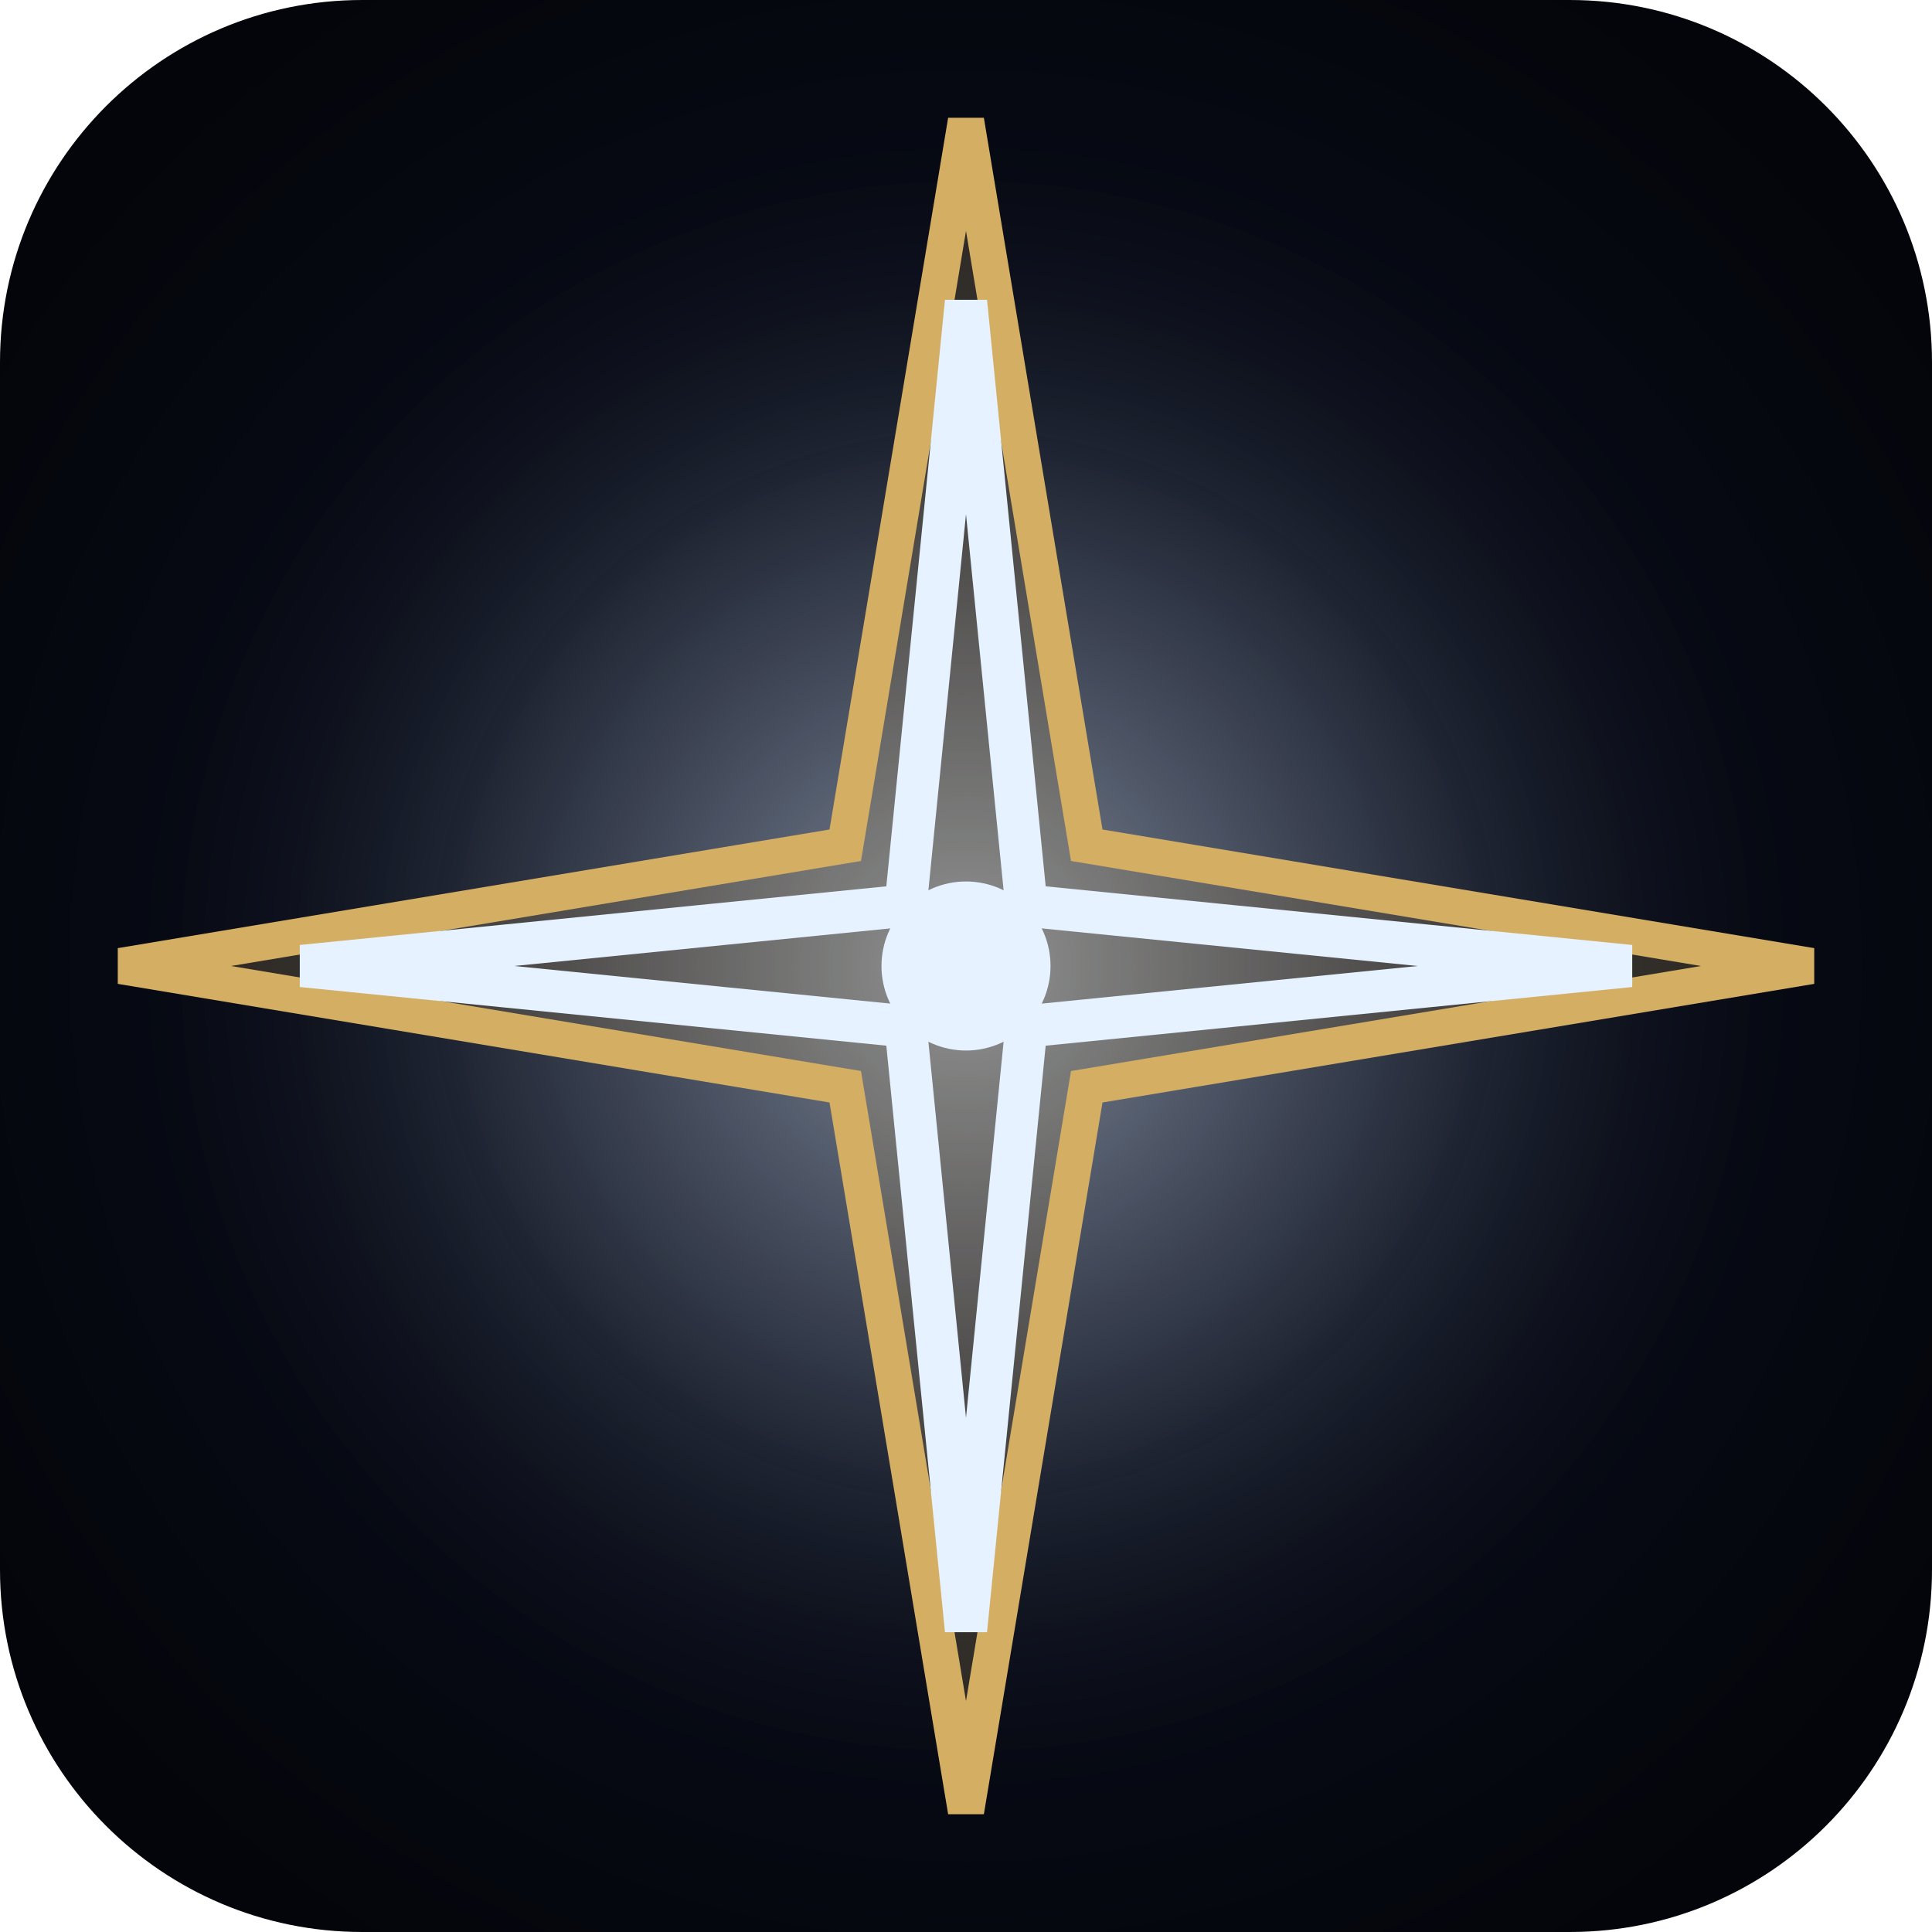
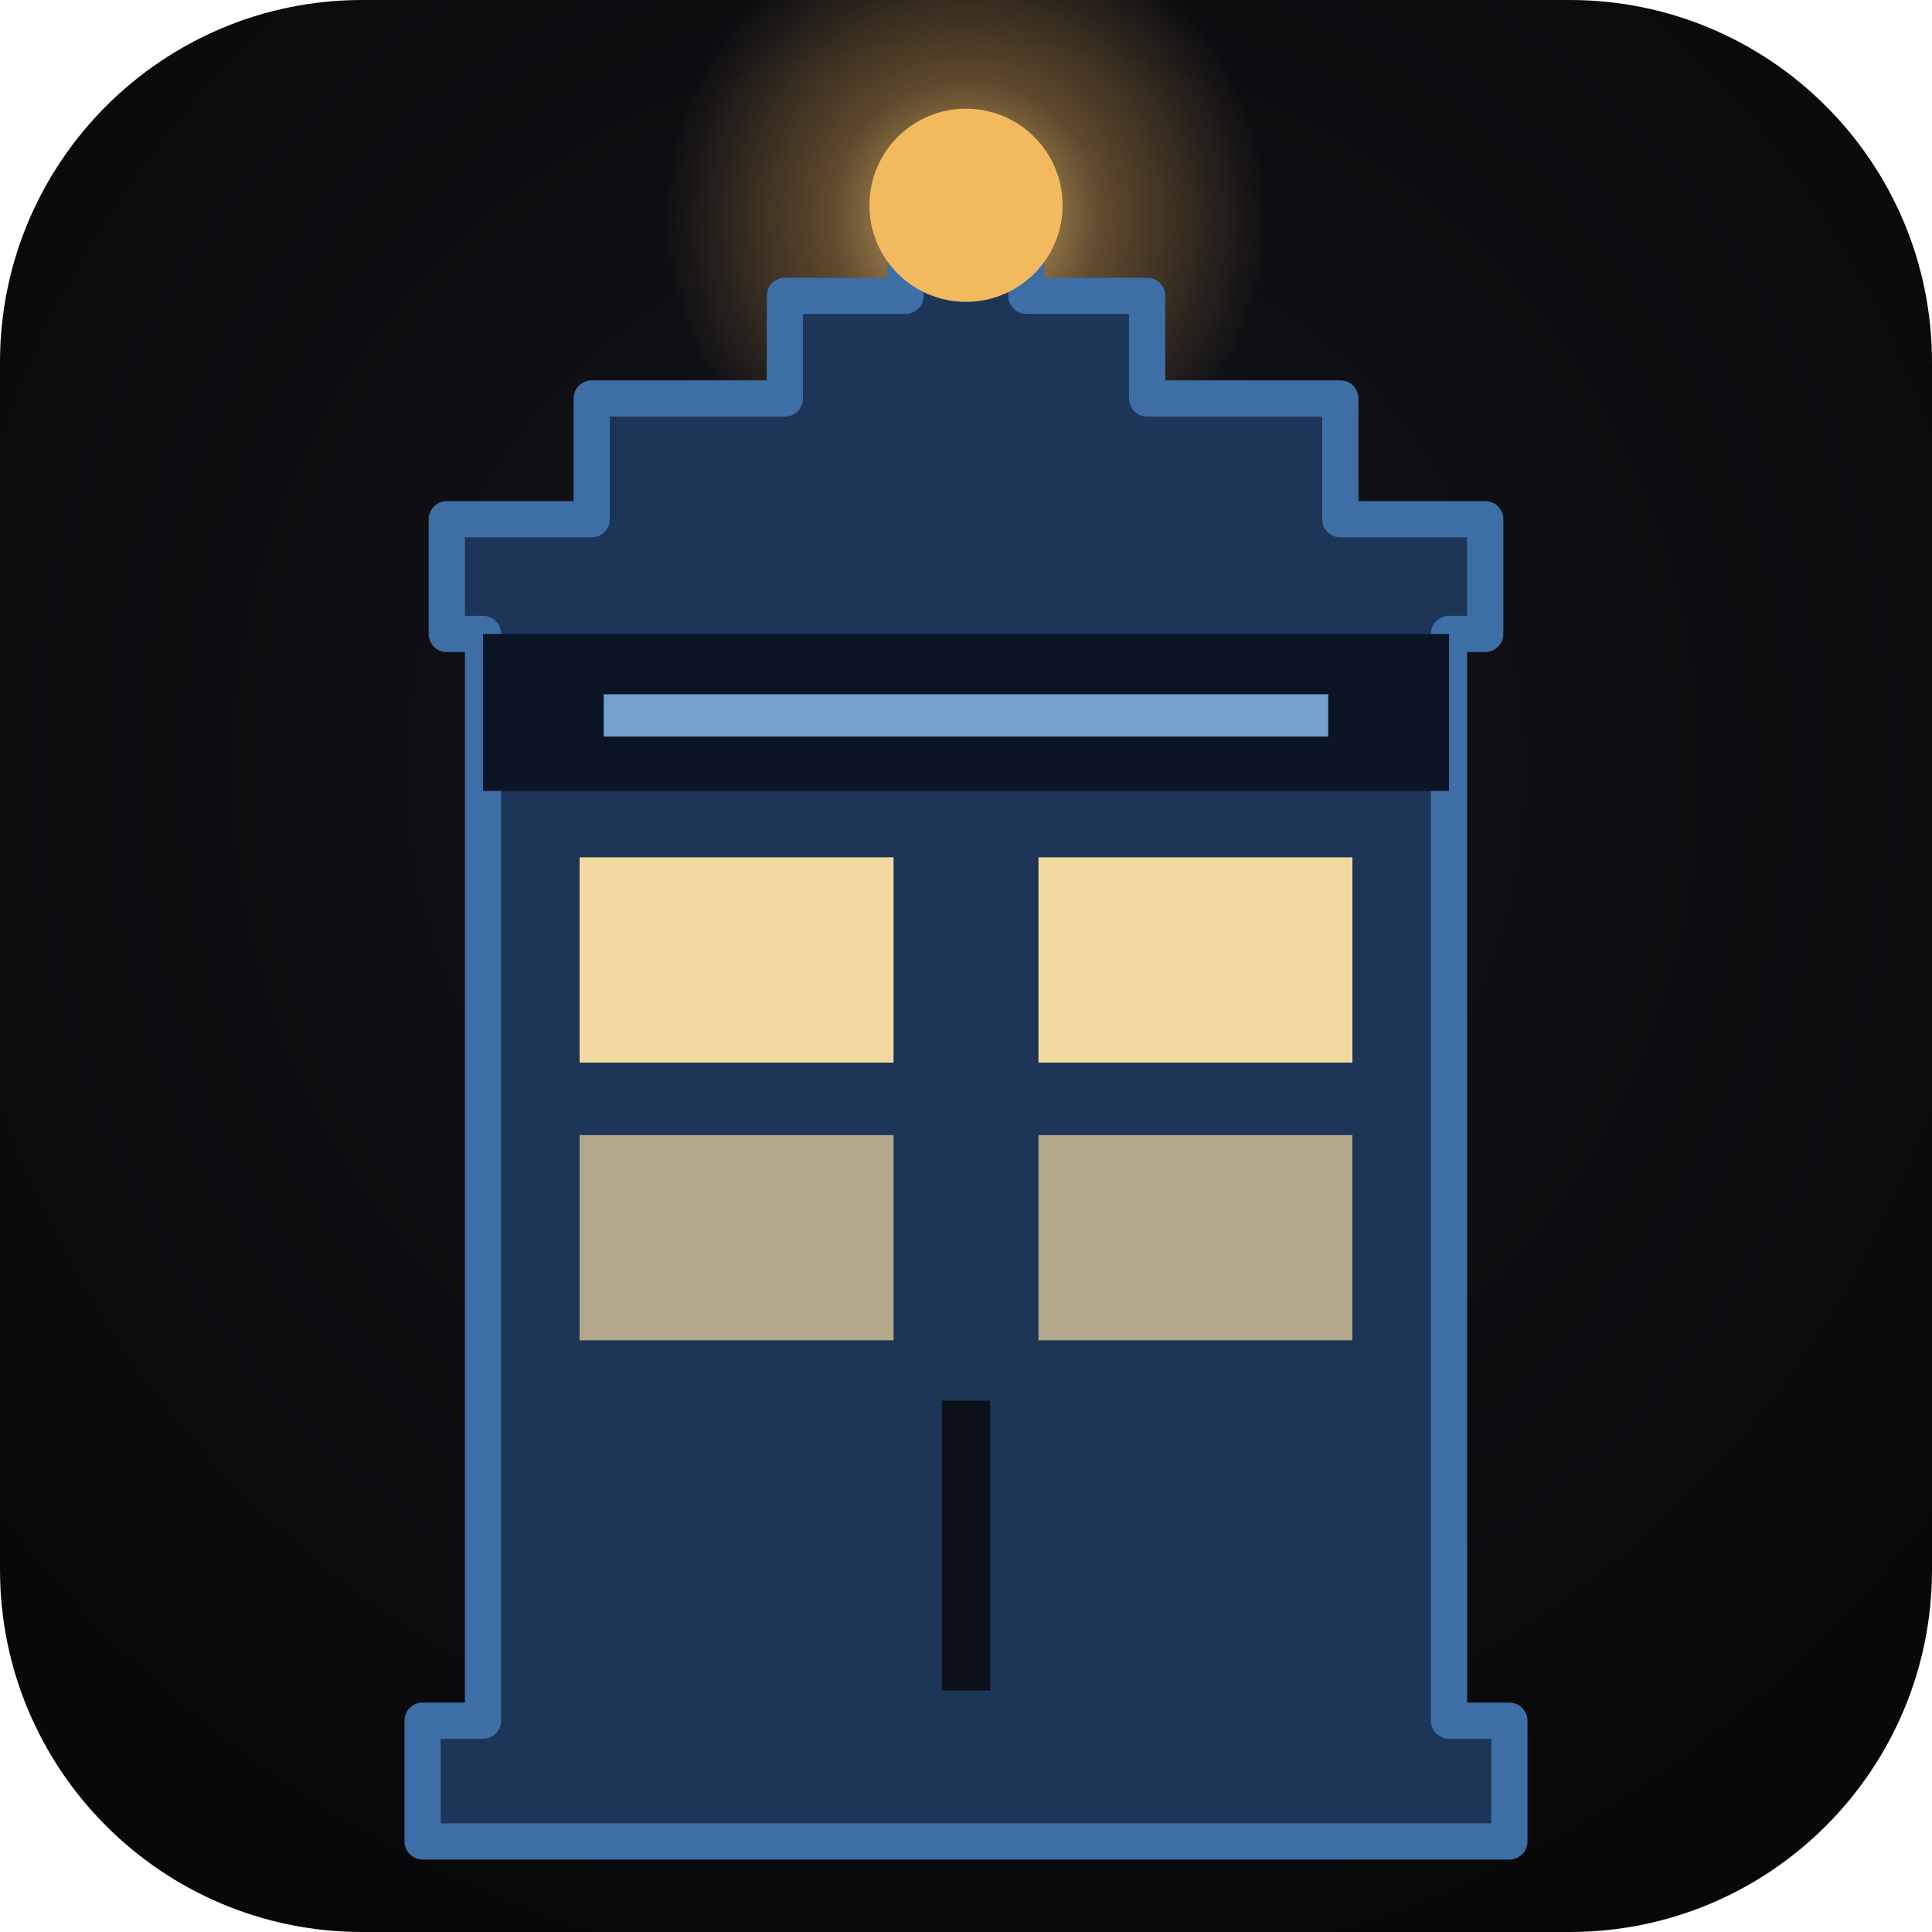
<svg xmlns="http://www.w3.org/2000/svg" viewBox="0 0 32 32" width="32" height="32">
  <defs>
-     <radialGradient id="bg" cx="50%" cy="50%" r="60%">
-       <stop offset="0%" stop-color="#0c1428" />
-       <stop offset="100%" stop-color="#04050a" />
+     <radialGradient id="bg" cx="50%" cy="40%" r="65%">
+       <stop offset="0%" stop-color="#15151b" />
+       <stop offset="100%" stop-color="#08080a" />
    </radialGradient>
-     <radialGradient id="glow" cx="50%" cy="50%" r="55%">
-       <stop offset="0%" stop-color="#e6f2ff" stop-opacity="0.55" />
-       <stop offset="60%" stop-color="#c5cee0" stop-opacity="0.12" />
-       <stop offset="100%" stop-color="#04050a" stop-opacity="0" />
+     <radialGradient id="lamp" cx="50%" cy="50%" r="50%">
+       <stop offset="0%" stop-color="#ffd08a" stop-opacity="0.9" />
+       <stop offset="45%" stop-color="#f2b95f" stop-opacity="0.35" />
+       <stop offset="100%" stop-color="#f2b95f" stop-opacity="0" />
    </radialGradient>
  </defs>
  <rect width="32" height="32" rx="6" fill="url(#bg)" />
-   <circle cx="16" cy="16" r="13" fill="url(#glow)" />
-   <g fill="none" stroke="#d4af63" stroke-width="0.6" stroke-linecap="round">
-     <path d="M16 2 L18 14 L30 16 L18 18 L16 30 L14 18 L2 16 L14 14 Z" fill="#d4af63" fill-opacity="0.18" />
-     <path d="M16 5 L17 15 L27 16 L17 17 L16 27 L15 17 L5 16 L15 15 Z" stroke="#e6f2ff" stroke-width="0.7" />
-     <circle cx="16" cy="16" r="1.4" fill="#e6f2ff" stroke="none" />
-   </g>
+   <circle cx="16" cy="3.6" r="5" fill="url(#lamp)" />
+   <path fill="#1d3557" stroke="#3d6ea6" stroke-width="0.6" stroke-linejoin="round" d="M7 30.5 H25 V28.5 H24 V10.5 H24.6 V8.6 H22.2 V6.6 H19 V4.9 H17 V4 H15 V4.9 H13 V6.6 H9.8 V8.6 H7.4 V10.5 H8 V28.5 H7 Z" />
+   <rect x="8" y="10.5" width="16" height="2.6" fill="#0b1526" />
+   <rect x="10" y="11.5" width="12" height="0.7" fill="#7fb0e0" opacity="0.9" />
+   <rect x="9.6" y="14.2" width="5.2" height="3.4" fill="#f2d9a0" />
+   <rect x="17.2" y="14.2" width="5.2" height="3.4" fill="#f2d9a0" />
+   <rect x="9.6" y="18.8" width="5.2" height="3.4" fill="#f2d9a0" opacity="0.7" />
+   <rect x="17.2" y="18.8" width="5.2" height="3.4" fill="#f2d9a0" opacity="0.7" />
+   <rect x="15.6" y="23.2" width="0.8" height="4.8" fill="#08080a" opacity="0.8" />
+   <circle cx="16" cy="3.4" r="1.6" fill="#f2b95f" />
</svg>
